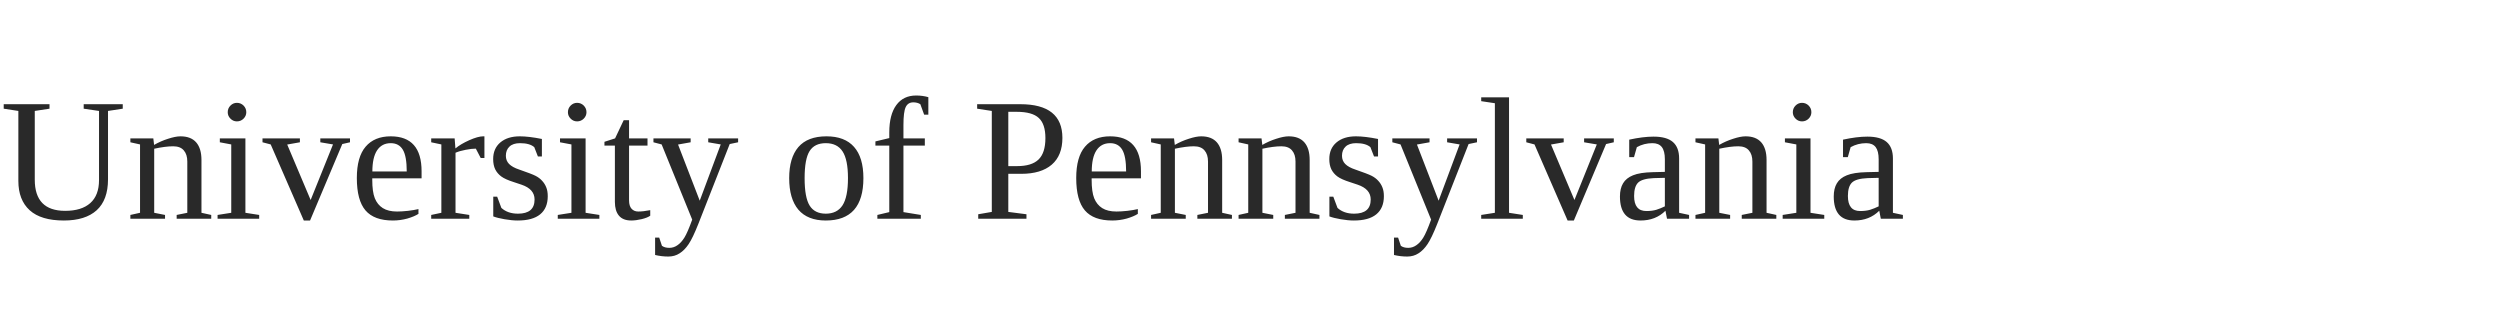
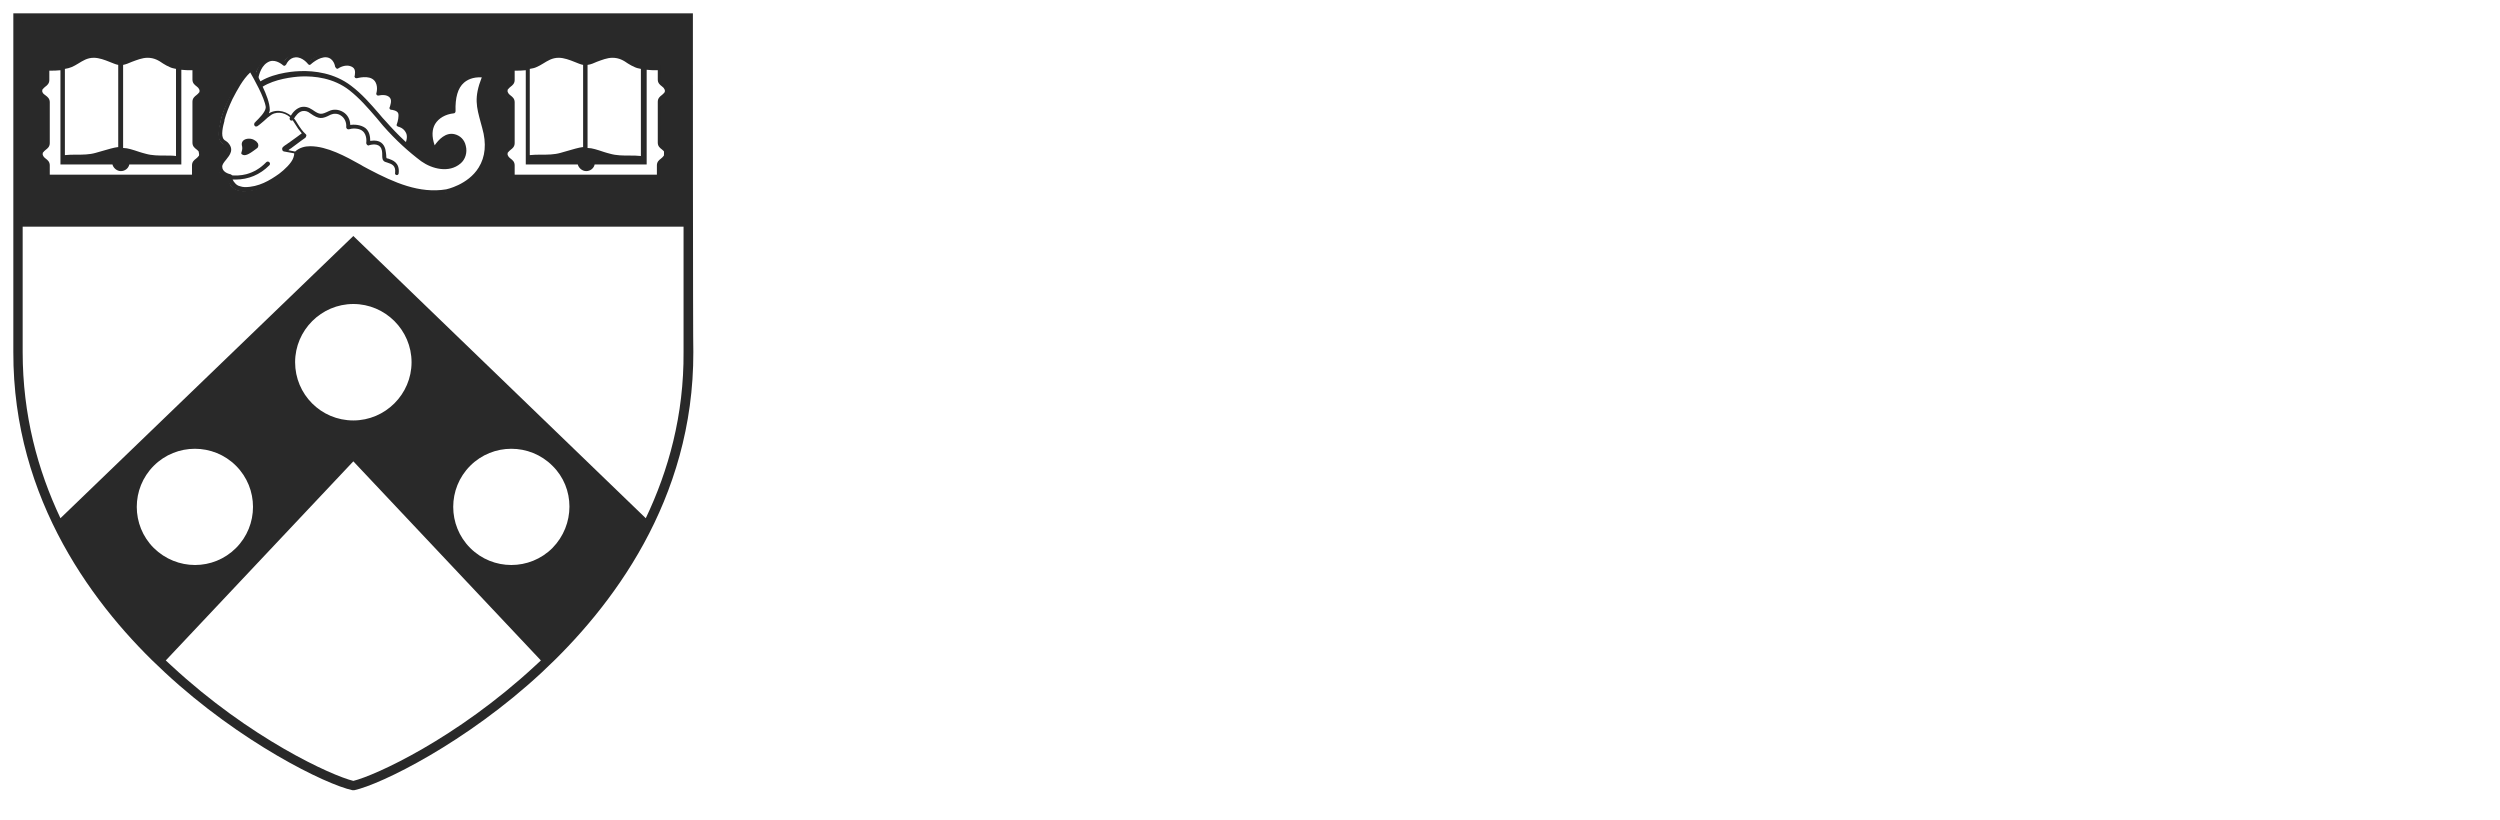
- <svg xmlns="http://www.w3.org/2000/svg" viewBox="0 0 400 50" width="400" height="50">
-   <text x="0" y="35" font-family="'Georgia', 'Times New Roman', serif" font-size="28" font-weight="400" fill="#292929">University of Pennsylvania</text>
+ <svg xmlns="http://www.w3.org/2000/svg" version="1.1" id="Layer_1" x="0px" y="0px" width="562.5px" height="184.4px" viewBox="0 0 562.5 184.4" style="enable-background:new 0 0 562.5 184.4;" xml:space="preserve">
+   <g>
+     <path style="fill:transparent;" d="M210.4,72.9c6.4,2.2,10,2.4,17.4,2.4c20.8,0,34-11.2,34-30.3c0-14.9-8.3-35-34-35h-17.4V72.9L210.4,72.9z    M210.4,118.4c0,17.4,4.2,22.3,15.9,22.3v4.2h-50.4v-4.2c9.8,0,15.9-3.2,15.9-21.8V31.1c0-17.1-4.2-22.3-15.9-22.3V4.7h51.1   c38.6,0,54.3,20.5,54.3,39.9c0,23.2-17.6,36.2-49.4,36.2c-6.1,0-11.2-0.2-21.5-1.5V118.4L210.4,118.4z" />
+     <path style="fill:transparent;" d="M331.7,87.8c0.7-19.1-12.2-26.9-23.2-26.9c-14.4,0-23,10.8-24,26.9H331.7L331.7,87.8z M284.5,92   c-0.5,38.9,22.7,48.7,34.5,48.7c12,0,18.1-4.2,30.6-18.1v6.4c-10.5,13.5-20.5,18.6-35.7,18.6c-27.1,0-46.7-18.8-46.7-45   c0-26.2,19.1-46.7,43.5-46.7c20.1,0,38.6,16.1,37.4,36.2H284.5L284.5,92z" />
+     <path style="fill:transparent;" d="M442,126c0,11.2,2.5,14.7,14.7,14.7v4.2h-46.2v-4.2c11.7,0,14.9-2.7,14.9-10.8V84.7   c0-13.9-10-19.8-19.3-19.8c-8.6,0-16.1,5.4-24.7,16.9V124c0,13.2,1.7,16.6,14.7,16.6v4.2h-45.7v-4.2c11.5,0,14.4-1,14.4-16.6V75.4   c0-10.5-2.7-12.7-14.4-12.7v-4.2l26.9-2.7h4.2v17.4c10.3-11.7,20.3-17.4,31.3-17.4c14.4,0,29.3,10.3,29.3,31.1V126L442,126z" />
+     <path style="fill:transparent;" d="M547.9,126c0,11.2,2.4,14.7,14.7,14.7v4.2h-46.2v-4.2c11.7,0,14.9-2.7,14.9-10.8V84.7   c0-13.9-10-19.8-19.3-19.8c-8.6,0-16.1,5.4-24.7,16.9V124c0,13.2,1.7,16.6,14.7,16.6v4.2h-45.7v-4.2c11.5,0,14.4-1,14.4-16.6V75.4   c0-10.5-2.7-12.7-14.4-12.7v-4.2l26.9-2.7h4.2v17.4c10.3-11.7,20.3-17.4,31.3-17.4c14.4,0,29.3,10.3,29.3,31.1V126L547.9,126z" />
+     <path style="fill:transparent;" d="M180.9,169.7c0,3.9,1.1,6.9,5.2,6.9c3.8,0,5.8-2.6,5.8-7v-7.7c0-0.6-0.1-1.1-0.2-1.5c-0.1-1-1.1-1.4-2.4-1.5   v-0.7h6.5v0.7c-1.3,0.1-2.2,0.5-2.4,1.5c-0.1,0.4-0.2,0.9-0.2,1.5v7.8c0,6-3.8,8.2-7.4,8.2c-5.9,0-7.7-3-7.7-8v-8.3   c0-2.6,0.1-2.4-2.4-2.7v-0.7h7.5v0.7c-2.5,0.3-2.4,0.2-2.4,2.7V169.7L180.9,169.7z" />
+     <path style="fill:transparent;" d="M211.6,177.5c-3.4-4-6.9-8.2-10.4-12.3v9.5c0,0.4,0.1,0.8,0.1,1.2c0.1,0.8,0.8,1.1,2.2,1.2v0.6h-5.2v-0.6   c1-0.1,1.7-0.4,1.8-1.2c0-0.3,0.1-0.7,0.1-1.2v-10.1c-0.6-0.8-1.3-1.5-2.5-1.5v-0.6h3.9c3.2,3.9,6.5,7.8,9.7,11.7h0v-8.8   c0-0.5-0.1-0.8-0.1-1.2c-0.1-0.8-0.8-1.1-2.2-1.2v-0.6h5.2v0.6c-1,0.1-1.7,0.4-1.8,1.2c0,0.3-0.1,0.7-0.1,1.2v12.1H211.6   L211.6,177.5z" />
+     <path style="fill:transparent;" d="M222.6,174.8c0,2-0.1,1.9,1.8,2.1v0.6h-5.8v-0.6c1.9-0.2,1.8-0.1,1.8-2.1v-9.6c0-2,0.1-1.9-1.8-2.1v-0.6h5.8   v0.6c-1.9,0.2-1.8,0.1-1.8,2.1V174.8L222.6,174.8z" />
+     <path style="fill:transparent;" d="M233.5,163.1c-1.2,0-2,0.3-1.3,2.4c0.8,2.5,2.1,6.2,3.2,9.5c1.4-3.3,2.7-6.6,4-9.8c0.5-1.3,0-2-1.5-2v-0.6   h4.6v0.6c-0.6,0-1.3,0.2-1.8,1.3c-1.8,4.4-3.6,8.8-5.4,13.1h-1.1c-1.3-3.7-2.8-7.8-4.1-11.5c-0.8-2.3-1.5-3-2.5-3v-0.6h5.8V163.1   L233.5,163.1z" />
+     <path style="fill:transparent;" d="M245.8,176.9c1.9-0.2,1.8-0.1,1.8-2.1v-9.6c0-2,0.1-1.9-1.8-2.1v-0.6h9.6v3.4h-0.6c-0.2-1.6-0.6-2.8-2.2-2.8   h-2.9v6.1h1.8c1.3,0,1.9-0.5,2-1.9h0.6v4.6h-0.6c0-1.3-0.5-2-2-2h-1.8v4.8c0,1.8,0.8,2,2.8,2c3.1,0,3-0.9,3.9-3.2h0.6l-0.6,3.9   h-10.5V176.9L245.8,176.9z" />
+     <path style="fill:transparent;" d="M264.2,170.2h1.8c1.9,0,2.7-1.4,2.7-3.8c0-2.3-1.3-3.1-2.8-3.1h-1.6V170.2L264.2,170.2z M260.3,162.5h6.2   c2.2,0,4.3,1.1,4.3,3.6c0,2.2-1.3,3.7-3,4.4l2.1,3.2c1.1,1.6,2.3,3.1,3,3.5v0.3h-2.2c-1.3,0-1.9-2.3-4.5-6.6h-2v4   c0,2-0.1,1.9,1.8,2.1v0.6h-5.8v-0.6c1.9-0.2,1.8-0.1,1.8-2.1v-9.6c0-2,0.1-1.9-1.8-2.1V162.5L260.3,162.5z" />
+     <path style="fill:transparent;" d="M283.6,165.7c-0.2-1.5-1-2.7-2.7-2.7c-1.2,0-2.4,0.6-2.4,2.2c0,1.5,1.5,2.4,3.6,4c2.3,1.7,3,2.8,3,4.6   c0,2.5-2.6,4-5.2,4c-1.4,0-2.5-0.3-3.7-0.7c-0.1,0-0.2-0.1-0.2-0.3v-3.1h0.6c0.2,2.4,1.8,3.3,3.4,3.3c1.5,0,2.8-1.2,2.8-2.7   c0-1.4-0.7-2.5-4-4.6c-1.2-0.8-2.6-1.6-2.6-3.9c0-1.9,2.1-3.4,4.6-3.4c0.9,0,2.1,0.1,3,0.4c0.1,0,0.1,0.1,0.1,0.2v2.8H283.6   L283.6,165.7z" />
+     <path style="fill:transparent;" d="M292.9,174.8c0,2-0.1,1.9,1.8,2.1v0.6H289v-0.6c1.9-0.2,1.8-0.1,1.8-2.1v-9.6c0-2,0.1-1.9-1.8-2.1v-0.6h5.8   v0.6c-1.9,0.2-1.8,0.1-1.8,2.1V174.8L292.9,174.8z" />
+     <path style="fill:transparent;" d="M305.3,174.8c0,2-0.1,1.9,1.8,2.1v0.6h-5.8v-0.6c1.9-0.2,1.8-0.1,1.8-2.1v-11.6h-1.9c-1.9,0-2.3,1.2-3,2.6   h-0.5l0.6-3.3h11.8l0.6,3.3h-0.5c-0.7-1.4-1.1-2.6-3-2.6h-1.9V174.8L305.3,174.8z" />
+     <path style="fill:transparent;" d="M317,176.9c1.9-0.2,1.8-0.1,1.8-2.1v-3.3l-3.3-6.5c-0.7-1.4-1.3-1.9-2.3-1.9v-0.6h5.5v0.6   c-1.6,0-1.5,0.8-0.9,1.9l2.6,5.4l3-5.4c0.7-1.3,0-1.9-1.2-1.9v-0.6h4.4v0.6c-0.6,0-1.2,0.3-1.8,1.3l-3.6,6.5   c-0.2,0.4-0.3,1-0.3,1.6v2.4c0,2-0.1,1.9,1.8,2.1v0.6H317V176.9L317,176.9z" />
+     <path style="fill:transparent;" d="M346,167c0-2.9-1.7-3-2.2-3c-3,0-5,5.4-5,9c0,1.4,0.3,4,2.3,4C344.3,177,346,171.8,346,167L346,167z    M336.3,172.4c0-3.6,3.1-9.1,7.8-9.1c3.7,0,4.5,2.5,4.5,5c0,3.1-2.4,9.5-7.7,9.5C337.2,177.8,336.3,175,336.3,172.4L336.3,172.4z" />
+     <path style="fill:transparent;" d="M362.5,164.2l-0.7,0.6h-3.6c-1.4,6.6-3.6,15.4-5.2,19.6h-1.3l4-19.6h-2.6l0.2-1.2h2.6   c1.5-5.9,6.4-6.5,7.5-6.5c0.6,0,2,0.1,2.4,0.5l-0.3,1.8l-0.7,0.3c-0.4-0.7-1.3-1.6-2.4-1.6c-1.7,0-2.9,1.1-3.6,4.1l-0.3,1.3h4.1   L362.5,164.2L362.5,164.2z" />
+     <path style="fill:transparent;" d="M379.4,174c0,2.6-0.1,2.4,2.4,2.7v0.7h-7.5v-0.7c2.5-0.3,2.4-0.2,2.4-2.7v-12.5c0-2.6,0.1-2.4-2.4-2.7v-0.7   h7.3c4.6,0,6.9,1.8,6.9,5.2c0,4-3.6,6.2-7.9,5.9v-0.6c3.5,0.1,5.1-2,5.1-5.1c0-3.1-1.5-4.6-4.6-4.6h-1.7V174L379.4,174z" />
+     <path style="fill:transparent;" d="M392.3,176.9c1.9-0.2,1.8-0.1,1.8-2.1v-9.6c0-2,0.1-1.9-1.8-2.1v-0.6h9.6v3.4h-0.6c-0.2-1.6-0.6-2.8-2.2-2.8   h-2.9v6.1h1.8c1.3,0,1.9-0.5,2-1.9h0.6v4.6H400c0-1.3-0.5-2-2-2h-1.8v4.8c0,1.8,0.8,2,2.8,2c3.1,0,3-0.9,3.9-3.2h0.6l-0.6,3.9   h-10.5V176.9L392.3,176.9z" />
+     <path style="fill:transparent;" d="M420.5,177.5c-3.4-4-6.9-8.2-10.4-12.3v9.5c0,0.4,0.1,0.8,0.1,1.2c0.1,0.8,0.8,1.1,2.2,1.2v0.6h-5.2v-0.6   c1-0.1,1.7-0.4,1.8-1.2c0-0.3,0.1-0.7,0.1-1.2v-10.1c-0.6-0.8-1.3-1.5-2.5-1.5v-0.6h3.9c3.2,3.9,6.5,7.8,9.7,11.7h0v-8.8   c0-0.5-0.1-0.8-0.1-1.2c-0.1-0.8-0.8-1.1-2.2-1.2v-0.6h5.2v0.6c-1,0.1-1.7,0.4-1.8,1.2c0,0.3-0.1,0.7-0.1,1.2v12.1H420.5   L420.5,177.5z" />
+     <path style="fill:transparent;" d="M439.6,177.5c-3.4-4-6.9-8.2-10.4-12.3v9.5c0,0.4,0.1,0.8,0.1,1.2c0.1,0.8,0.8,1.1,2.2,1.2v0.6h-5.2v-0.6   c1-0.1,1.7-0.4,1.8-1.2c0-0.3,0.1-0.7,0.1-1.2v-10.1c-0.6-0.8-1.3-1.5-2.5-1.5v-0.6h3.9c3.2,3.9,6.5,7.8,9.7,11.7h0v-8.8   c0-0.5-0.1-0.8-0.1-1.2c-0.1-0.8-0.8-1.1-2.2-1.2v-0.6h5.2v0.6c-1,0.1-1.7,0.4-1.8,1.2c0,0.3-0.1,0.7-0.1,1.2v12.1H439.6   L439.6,177.5z" />
+     <path style="fill:transparent;" d="M453.6,165.7c-0.2-1.5-1-2.7-2.7-2.7c-1.2,0-2.4,0.6-2.4,2.2c0,1.5,1.5,2.4,3.6,4c2.3,1.7,3,2.8,3,4.6   c0,2.5-2.6,4-5.2,4c-1.4,0-2.5-0.3-3.7-0.7c-0.1,0-0.1-0.1-0.1-0.3v-3.1h0.6c0.2,2.4,1.8,3.3,3.4,3.3c1.5,0,2.8-1.2,2.8-2.7   c0-1.4-0.7-2.5-4-4.6c-1.2-0.8-2.6-1.6-2.6-3.9c0-1.9,2.1-3.4,4.6-3.4c0.9,0,2.1,0.1,3,0.4c0.1,0,0.2,0.1,0.2,0.2v2.8H453.6   L453.6,165.7z" />
+     <path style="fill:transparent;" d="M462.2,176.9c1.9-0.2,1.8-0.1,1.8-2.1v-3.3l-3.3-6.5c-0.7-1.4-1.3-1.9-2.3-1.9v-0.6h5.5v0.6   c-1.6,0-1.5,0.8-0.9,1.9l2.6,5.4l3-5.4c0.7-1.3,0-1.9-1.2-1.9v-0.6h4.4v0.6c-0.6,0-1.2,0.3-1.8,1.3l-3.6,6.5   c-0.2,0.4-0.3,1-0.3,1.6v2.4c0,2-0.1,1.9,1.8,2.1v0.6h-5.8V176.9L462.2,176.9z" />
+     <path style="fill:transparent;" d="M475.2,176.9c1.9-0.2,1.8-0.1,1.8-2.1v-9.6c0-2,0.1-1.9-1.8-2.1v-0.6h5.8v0.6c-1.9,0.2-1.8,0.1-1.8,2.1v10   c0,1.5,0.8,1.6,2.7,1.6c3.1,0,3-0.9,4-3.2h0.5l-0.6,3.9h-10.5V176.9L475.2,176.9z" />
+     <path style="fill:transparent;" d="M493.8,163.1c-1.2,0-2,0.3-1.3,2.4c0.8,2.5,2.1,6.2,3.2,9.5c1.4-3.3,2.7-6.6,4-9.8c0.5-1.3,0-2-1.5-2v-0.6   h4.6v0.6c-0.6,0-1.3,0.2-1.8,1.3c-1.8,4.4-3.6,8.8-5.4,13.1h-1.1c-1.3-3.7-2.8-7.8-4.1-11.5c-0.8-2.3-1.5-3-2.5-3v-0.6h5.8V163.1   L493.8,163.1z" />
+     <path style="fill:transparent;" d="M511.6,171.7l-2.3-7h0l-2.5,7H511.6L511.6,171.7z M506.4,172.5l-1,2.9c-0.3,0.8,0.1,1.5,1.1,1.5v0.6h-3.9   v-0.6c0.6,0,1.2-0.4,1.5-1.1c0.9-1.9,3.4-8.9,5.2-13.6h1.2c1.5,4.3,3.6,10.9,4.4,12.8c0.5,1.2,0.8,1.9,1.7,1.9v0.6h-5v-0.6   c1.3,0,1.5-0.7,1.1-1.6l-0.9-2.8H506.4L506.4,172.5z" />
+     <path style="fill:transparent;" d="M533.1,177.5c-3.4-4-6.9-8.2-10.4-12.3v9.5c0,0.4,0.1,0.8,0.1,1.2c0.1,0.8,0.8,1.1,2.2,1.2v0.6h-5.2v-0.6   c1-0.1,1.7-0.4,1.8-1.2c0-0.3,0.1-0.7,0.1-1.2v-10.1c-0.6-0.8-1.3-1.5-2.5-1.5v-0.6h3.9c3.2,3.9,6.5,7.8,9.7,11.7h0v-8.8   c0-0.5-0.1-0.8-0.1-1.2c-0.1-0.8-0.8-1.1-2.2-1.2v-0.6h5.2v0.6c-1,0.1-1.7,0.4-1.8,1.2c0,0.3-0.1,0.7-0.1,1.2v12.1H533.1   L533.1,177.5z" />
+     <path style="fill:transparent;" d="M543.2,174.8c0,2-0.1,1.9,1.8,2.1v0.6h-5.8v-0.6c1.9-0.2,1.8-0.1,1.8-2.1v-9.6c0-2,0.1-1.9-1.8-2.1v-0.6h5.8   v0.6c-1.9,0.2-1.8,0.1-1.8,2.1V174.8L543.2,174.8z" />
+     <path style="fill:transparent;" d="M557.4,171.7l-2.3-7h0l-2.5,7H557.4L557.4,171.7z M552.2,172.5l-1,2.9c-0.3,0.8,0.1,1.5,1.1,1.5v0.6h-3.9   v-0.6c0.6,0,1.2-0.4,1.5-1.1c0.9-1.9,3.4-8.9,5.2-13.6h1.2c1.5,4.3,3.6,10.9,4.4,12.8c0.5,1.2,0.8,1.9,1.7,1.9v0.6h-5v-0.6   c1.3,0,1.5-0.7,1.1-1.6l-0.9-2.8H552.2L552.2,172.5z" />
+     <g>
+       <path style="fill:transparent;" d="M158.9,0H0c0,0,0,78.8,0,79.2c-0.1,34.5,19,59.5,35.1,74.4c17.7,16.4,37.1,25.8,43.6,27.2l0.8,0.2l0.8-0.2    c6.5-1.4,26-10.9,43.6-27.2c16.1-14.9,35.2-39.9,35.1-74.4C158.9,78.2,158.9,0,158.9,0L158.9,0z" />
+       <path style="fill:#292929;" d="M149.2,33.2L149.2,33.2c0.2,0.2,0.5,0.4,0.6,0.6c0.2,0.3,0.3,0.6,0.3,0.9c0,0.3-0.1,0.6-0.3,0.9    c-0.2,0.3-0.4,0.4-0.6,0.6c-0.4,0.3-0.7,0.5-0.7,1v2.8l-16.7,0l-16.7,0v-2.8c0-0.5-0.3-0.7-0.7-1c-0.2-0.2-0.5-0.4-0.6-0.6    c-0.2-0.3-0.3-0.6-0.3-0.9c0-0.3,0.1-0.6,0.3-0.9c0.2-0.3,0.4-0.4,0.6-0.6c0.4-0.3,0.7-0.5,0.7-1v-9.2c0-0.5-0.3-0.7-0.7-1    c-0.2-0.2-0.5-0.4-0.6-0.6c-0.2-0.3-0.3-0.6-0.3-0.9c0-0.3,0.1-0.6,0.3-0.9c0.2-0.3,0.4-0.4,0.6-0.6c0.4-0.3,0.7-0.5,0.7-1V15h0.4    c1.9,0,3.7,0,4.8-0.6c0.5-0.2,0.9-0.5,1.4-0.8c1-0.6,2.2-1.4,3.9-1.4c1.4,0,2.7,0.5,3.8,1c0.8,0.3,1.6,0.6,2.1,0.6h0.2    c0.6,0,1.3-0.3,2.1-0.6c1.1-0.5,2.4-1,3.8-1c1.7,0,2.9,0.7,3.9,1.4c0.5,0.3,0.9,0.6,1.4,0.8c1.2,0.5,2.9,0.6,4.8,0.6h0.4v2.9    c0,0.5,0.3,0.7,0.7,1c0.2,0.2,0.5,0.4,0.6,0.6c0.2,0.3,0.3,0.6,0.3,0.9c0,0.3-0.1,0.6-0.3,0.9c-0.2,0.3-0.4,0.4-0.6,0.6    c-0.4,0.3-0.7,0.5-0.7,1v9.2C148.5,32.6,148.8,32.9,149.2,33.2L149.2,33.2z M108.3,38c-2.6,4.1-7.6,5.1-7.8,5.2    c-1,0.2-2,0.3-3,0.3h0c-5.2,0-10-2.3-14.9-4.8c-0.5-0.3-1.2-0.6-1.8-1c-3.1-1.7-7.4-4.1-11.1-4.1c-1.1,0-2.1,0.2-3,0.7l-0.2,0.1    l0,0.2c0,0.5-0.1,0.9-0.3,1.4c-0.6,1.6-2.5,3.2-3.4,3.9c-2.1,1.5-4.8,3.1-8,3.1c-0.5,0-0.9-0.1-1.3-0.2c-0.6-0.2-1.1-0.6-1.5-1    c-0.2-0.2-0.3-0.5-0.4-0.8c-0.1-0.2-0.2-0.5-0.2-0.7l0-0.2l-0.2-0.1c-1.3-0.4-2-1.2-2-2.2c0-0.8,0.6-1.4,1.1-2.1    c0.8-1,1.6-1.9,0.4-3c-0.1-0.1-0.2-0.2-0.4-0.3c-0.2-0.1-0.3-0.2-0.5-0.4c-1-1.1-0.4-3.5-0.1-4.8l0-0.2c0.4-1.5,1-3.1,1.9-4.8    c1.2-2.3,2.6-5,4.6-6.6c0,0,0.1,0,0.1,0c0.1,0,0.1,0,0.1,0.1c0,0.1,0.3,0.4,0.6,0.9l0.3,0.6l0.2-0.6c0.6-1.6,1.5-2.7,2.7-3.2    c1.3-0.5,2.6,0.2,3.2,0.6l0.3,0.2l0.2-0.3c0.4-0.6,1.1-1.4,2.4-1.5c1.3-0.1,2.4,0.9,3,1.4l0.2,0.2l0.2-0.2    c0.6-0.5,2.2-1.7,3.8-1.4c1.5,0.2,2.1,1.5,2.2,2.1l0.1,0.3l0.3-0.2c0.7-0.3,2.1-0.8,3.4,0c0.8,0.5,0.9,1.4,0.9,2.1l0,0.4l0.4-0.1    c1-0.2,2.8-0.3,3.8,0.8c0.8,0.9,0.9,2,0.8,2.7l0,0.4l0.4,0c0.8-0.1,2,0,2.6,0.9c0.4,0.6,0.3,1.6,0.1,2L88.3,24l0.3,0.1    c0.5,0.1,1.4,0.4,1.6,1.1c0.2,0.5,0.1,1.4-0.2,2.4l-0.1,0.3l0.3,0.1c0.4,0.2,1.2,0.6,1.6,1.4c0.4,0.8,0.4,1.8-0.1,3l-0.1,0.2    l0.2,0.1c1.1,1,2.2,1.9,3.3,2.7c2.2,1.6,5.7,2.5,8,0.5c0.9-0.7,1.3-2.1,1-3.3c-0.3-1.1-1-1.9-2-2.1c-1.8-0.4-3.2,1.3-4.3,3    c0,0.1-0.1,0.1-0.2,0.1c-0.1,0-0.1,0-0.1-0.1c-1.1-2.5-1.1-4.6-0.2-6.2c0.8-1.4,2.4-2.3,4.3-2.6l0.3,0l0-0.3c0-3,0.7-5.2,2.1-6.5    c0.9-0.8,2.5-1.7,5.2-1.3c0.1,0,0.1,0,0.1,0.1c0,0,0,0.1,0,0.2c-2,4.8-1.5,6.6-0.4,10.5c0.1,0.3,0.2,0.7,0.3,1.1v0    C110.2,32.3,109.9,35.4,108.3,38L108.3,38z M44.5,33.2L44.5,33.2c0.2,0.2,0.5,0.4,0.6,0.6c0.2,0.3,0.3,0.6,0.3,0.9    c0,0.3-0.1,0.6-0.3,0.9c-0.2,0.3-0.4,0.4-0.6,0.6c-0.4,0.3-0.7,0.5-0.7,1v2.8l-16.7,0l-16.7,0v-2.8c0-0.5-0.3-0.7-0.7-1    c-0.2-0.2-0.5-0.4-0.6-0.6C9,35.4,8.9,35,8.9,34.7c0-0.3,0.1-0.6,0.3-0.9c0.2-0.3,0.4-0.4,0.6-0.6c0.4-0.3,0.7-0.5,0.7-1v-9.2    c0-0.5-0.3-0.7-0.7-1c-0.2-0.2-0.5-0.4-0.6-0.6c-0.2-0.3-0.3-0.6-0.3-0.9c0-0.3,0.1-0.6,0.3-0.9c0.2-0.3,0.4-0.4,0.6-0.6    c0.4-0.3,0.7-0.5,0.7-1V15h0.4c1.9,0,3.7,0,4.8-0.6c0.5-0.2,0.9-0.5,1.4-0.8c1-0.6,2.2-1.4,3.9-1.4c1.4,0,2.7,0.5,3.8,1    c0.8,0.3,1.6,0.6,2.1,0.6h0.2c0.6,0,1.3-0.3,2.1-0.6c1.1-0.5,2.4-1,3.8-1c1.7,0,2.9,0.7,3.9,1.4c0.5,0.3,0.9,0.6,1.4,0.8    c1.2,0.5,2.9,0.6,4.8,0.6h0.4v2.9c0,0.5,0.3,0.7,0.7,1c0.2,0.2,0.5,0.4,0.6,0.6c0.2,0.3,0.3,0.6,0.3,0.9c0,0.3-0.1,0.6-0.3,0.9    c-0.2,0.3-0.4,0.4-0.6,0.6c-0.4,0.3-0.7,0.5-0.7,1v9.2C43.8,32.6,44.2,32.9,44.5,33.2L44.5,33.2z M4,4.2c0,0,0.2,46,0,45.8    l150.9,0c0-21.6,0-45.8,0-45.8H4L4,4.2z" />
+       <path style="fill:#292929;" d="M56,31.2c0.5,0,1,0.1,1.5,0.5c0.2,0.1,0.3,0.3,0.4,0.4c0.3,0.3,0.3,0.9,0,1.2c-0.4,0.3-0.8,0.6-1.1,0.8    c-0.6,0.4-1.7,1.2-2.4,0.6c-0.4-0.3,0.4-0.8,0-2.1C54.3,31.6,55.2,31.2,56,31.2L56,31.2z" />
+       <path style="fill:#292929;" d="M56.3,16.3c-1.7,1.6-2.9,3.9-4,6c-0.8,1.7-1.4,3.2-1.8,4.7l0,0.2c-0.3,1.1-0.9,3.4-0.1,4.2    c0.1,0.1,0.2,0.2,0.4,0.3c0.1,0.1,0.3,0.2,0.4,0.3c1.6,1.6,0.5,2.9-0.3,3.9c-0.5,0.6-0.9,1.1-0.9,1.6c0,1.2,1.4,1.6,1.8,1.7    c0.2,0,0.4,0.2,0.4,0.4c0,0.3,0.1,0.6,0.2,0.9c0.1,0.2,0.2,0.4,0.4,0.6c0.3,0.4,0.7,0.7,1.2,0.8c0.3,0.1,0.7,0.2,1.1,0.2    c3.1,0,5.6-1.5,7.7-3c1.2-0.9,2.8-2.4,3.2-3.6c0.1-0.3,0.2-0.6,0.2-1l-2.2-0.4c0,0,0,0-0.1,0c-0.2-0.1-0.4-0.2-0.4-0.5    c-0.1-0.4,0.3-0.7,1.1-1.2c0.2-0.2,0.5-0.3,0.7-0.5c1.1-0.8,2.1-1.5,2.6-1.9c-0.6-0.7-1.1-1.4-1.5-2.1c-0.3-0.5-0.6-0.9-0.8-1.2    c-1.1-1.2-3-1.8-4.5-0.9c-0.6,0.4-1.2,0.9-1.7,1.4c-0.5,0.4-0.9,0.8-1.5,1.2c-0.2,0.1-0.5,0.1-0.6-0.1c-0.2-0.2-0.1-0.5,0-0.7    c0.1-0.1,0.2-0.1,0.2-0.2c0.7-0.7,2.3-2.2,2.3-3.3C59.5,21.9,57.1,17.7,56.3,16.3L56.3,16.3z M69.8,32.9c3.8,0,8,2.3,11.4,4.2    c0.6,0.4,1.3,0.7,1.8,1c5.7,3,11.4,5.5,17.4,4.5c0,0,4.9-1,7.3-4.9c1.5-2.4,1.8-5.4,0.8-8.9c-0.1-0.4-0.2-0.7-0.3-1.1    c-1-3.7-1.6-5.7,0.2-10.3c-2.1-0.1-3.3,0.6-4,1.2c-1.4,1.2-2,3.4-1.9,6.4c0,0.3-0.2,0.5-0.4,0.5c-1.9,0.2-3.4,1.1-4.2,2.4    c-0.7,1.2-0.8,2.8-0.1,4.8c0.9-1.3,2.5-3,4.5-2.5c1.2,0.3,2.2,1.2,2.5,2.6c0.4,1.5-0.1,3.1-1.2,4c-2.6,2.2-6.4,1.2-8.8-0.5    c-2.8-2.1-5.7-4.7-8.6-8c-0.5-0.6-1-1.2-1.5-1.8c-1.9-2.2-3.8-4.4-6.1-6.2c-3.6-2.8-7.9-3.2-10.8-3.1c-2,0.1-6,0.6-8.7,2.3    c0.8,1.7,1.6,3.7,1.6,5.2c0,0.3-0.1,0.5-0.2,0.8c2-1.2,4.3-0.3,5.6,1.1c0.3,0.3,0.6,0.8,0.9,1.3c0.5,0.8,1.1,1.7,1.8,2.3    c0.1,0.1,0.2,0.2,0.1,0.4c0,0.1-0.1,0.3-0.2,0.4c0,0-1.3,0.9-3,2.2c-0.2,0.2-0.5,0.3-0.7,0.5c0,0-0.1,0.1-0.1,0.1l1.5,0.3    C67.4,33.2,68.6,32.9,69.8,32.9L69.8,32.9z M97.5,43.7c-5.2,0-10.1-2.3-15-4.8c-0.6-0.3-1.2-0.6-1.8-1c-4-2.2-9.9-5.4-13.8-3.4    c0,0.5-0.1,1-0.3,1.4c-0.6,1.6-2.6,3.4-3.5,4c-2.2,1.6-4.9,3.2-8.2,3.2c-0.5,0-1-0.1-1.4-0.2c-0.6-0.2-1.2-0.6-1.6-1.1    c-0.2-0.3-0.4-0.5-0.5-0.8c-0.1-0.3-0.2-0.5-0.2-0.8c-1.4-0.4-2.2-1.4-2.2-2.5c0-0.9,0.6-1.6,1.2-2.3c0.9-1.1,1.4-1.7,0.4-2.6    c-0.1-0.1-0.2-0.2-0.3-0.3c-0.2-0.1-0.4-0.3-0.5-0.4c-1.2-1.2-0.5-3.7-0.1-5.1l0-0.2c0.4-1.5,1-3.1,1.9-4.9c1.2-2.4,2.6-5,4.6-6.7    c0.1-0.1,0.2-0.1,0.4-0.1c0.1,0,0.3,0.1,0.3,0.2c0.1,0.1,0.9,1.4,1.7,3C62,16.2,67,16,67.6,16c3.1-0.1,7.6,0.4,11.4,3.3    c2.4,1.8,4.4,4.1,6.3,6.3c0.5,0.6,1,1.2,1.5,1.7c2.9,3.3,5.7,5.9,8.5,7.9c2.1,1.5,5.4,2.4,7.7,0.5c0.8-0.7,1.2-1.9,0.9-3    c-0.2-1-0.9-1.7-1.8-1.9c-1.6-0.4-2.9,1.3-4,2.9C98,33.9,97.8,34,97.6,34c-0.2,0-0.3-0.1-0.4-0.3c-1.1-2.6-1.1-4.8-0.1-6.5    c0.8-1.4,2.5-2.4,4.5-2.8c0-3.1,0.7-5.3,2.2-6.7c0.9-0.8,2.6-1.8,5.4-1.4c0.1,0,0.3,0.1,0.4,0.2c0.1,0.1,0.1,0.3,0,0.4    c-1.9,4.7-1.5,6.4-0.4,10.3c0.1,0.3,0.2,0.7,0.3,1.1c1,3.8,0.7,7.1-0.9,9.7c-2.6,4.2-7.7,5.3-8,5.3C99.6,43.6,98.5,43.7,97.5,43.7    L97.5,43.7z" />
+       <path style="fill:#292929;" d="M53,40.4c-0.5,0-0.9,0-1.4-0.1c-0.3,0-0.5-0.3-0.4-0.5c0-0.3,0.3-0.5,0.5-0.4c2.2,0.3,5.4,0,8.2-2.9    c0.2-0.2,0.5-0.2,0.7,0c0.2,0.2,0.2,0.5,0,0.7C58.5,39.3,55.9,40.4,53,40.4L53,40.4z" />
+       <path style="fill:#292929;" d="M91.5,33.2c-0.1,0-0.1,0-0.2,0c-0.2-0.1-0.3-0.4-0.2-0.6c0.5-1.2,0.6-2.1,0.2-2.8c-0.5-1-1.6-1.3-1.7-1.3    c-0.1,0-0.2-0.1-0.3-0.2c-0.1-0.1-0.1-0.2,0-0.4c0.2-0.5,0.5-1.8,0.3-2.4c-0.2-0.6-1.3-0.8-1.6-0.8c-0.1,0-0.3-0.1-0.3-0.2    c-0.1-0.1-0.1-0.3,0-0.4c0.1-0.4,0.5-1.4,0.1-2c-0.7-1.1-2.6-0.6-2.6-0.6c-0.2,0-0.3,0-0.4-0.1c-0.1-0.1-0.2-0.3-0.1-0.5    c0,0,0.5-1.7-0.5-2.8c-1.2-1.3-3.8-0.5-3.9-0.5c-0.2,0-0.3,0-0.4-0.1c-0.1-0.1-0.2-0.3-0.1-0.4c0-0.1,0.4-1.5-0.5-2    c-1.5-0.9-3.2,0.3-3.2,0.3c-0.1,0.1-0.3,0.1-0.4,0c-0.1-0.1-0.2-0.2-0.3-0.4c0-0.1-0.3-1.9-1.9-2.1c-1.7-0.2-3.6,1.6-3.6,1.6    c-0.1,0.1-0.2,0.1-0.3,0.1c-0.1,0-0.2-0.1-0.3-0.2c0,0-1.2-1.6-2.8-1.5c-1.5,0.1-2.1,1.6-2.1,1.6c-0.1,0.1-0.2,0.2-0.3,0.3    c-0.1,0-0.3,0-0.4-0.1c0,0-1.5-1.4-3-0.9c-1.9,0.7-2.4,3-2.6,3.8l0,0c-0.1,0.2-0.3,0.4-0.5,0.3c-0.2-0.1-0.4-0.3-0.3-0.5l0,0    c0.2-0.9,0.8-3.6,3.2-4.4c1.5-0.5,2.8,0.2,3.5,0.7c0.4-0.6,1.2-1.6,2.6-1.6c1.5-0.1,2.7,0.9,3.2,1.5c0.7-0.6,2.3-1.7,4-1.5    c1.5,0.2,2.2,1.3,2.5,2.3c0.8-0.4,2.3-0.9,3.7,0c1,0.6,1.1,1.7,1,2.4c1-0.2,2.9-0.3,4.1,0.9c0.9,1,1,2.2,0.9,3    c0.8-0.1,2.2-0.1,2.9,1.1c0.5,0.7,0.3,1.7,0.2,2.3c0.6,0.1,1.5,0.5,1.8,1.3c0.3,0.8,0,2-0.2,2.6c0.5,0.2,1.3,0.7,1.8,1.6    c0.5,1,0.4,2.2-0.2,3.6C91.8,33.1,91.7,33.2,91.5,33.2L91.5,33.2z" />
+       <path style="fill:#292929;" d="M89.3,39.4C89.2,39.4,89.2,39.4,89.3,39.4c-0.3,0-0.5-0.3-0.4-0.5c0.2-1.7-0.8-2-1.7-2.3    c-0.2-0.1-0.4-0.1-0.6-0.2C86,36.1,86,35.5,86,34.9c0-0.6,0-1.4-0.5-1.9c-0.8-0.9-2.5-0.3-2.5-0.3c-0.1,0.1-0.3,0-0.4-0.1    c-0.1-0.1-0.2-0.3-0.2-0.4c0,0,0.3-1.8-0.8-2.7c-0.9-0.8-2.6-0.6-3.1-0.4c-0.1,0-0.3,0-0.4-0.1c-0.1-0.1-0.2-0.2-0.2-0.4    c0.1-1.1-0.4-2.1-1.2-2.6c-0.7-0.5-1.6-0.5-2.3-0.2c-1.9,1-2.6,1.1-4.6-0.3C69.2,25,68.6,24.9,68,25c-0.8,0.2-1.4,0.9-2,1.9    c-0.1,0.2-0.4,0.3-0.6,0.2c-0.2-0.1-0.3-0.4-0.2-0.6c0.6-1.3,1.5-2.1,2.5-2.4c0.9-0.2,1.7,0,2.6,0.6c1.7,1.2,2,1.1,3.7,0.3    c1-0.5,2.2-0.4,3.2,0.2c1,0.6,1.6,1.7,1.6,2.9c0.8-0.1,2.3-0.1,3.4,0.7c1,0.8,1.1,2.1,1.1,2.9c0.8-0.1,2-0.2,2.8,0.7    c0.7,0.8,0.7,1.8,0.8,2.5c0,0.2,0,0.6,0.1,0.7c0.1,0,0.2,0.1,0.4,0.1c0.8,0.3,2.6,0.8,2.3,3.3C89.7,39.2,89.5,39.4,89.3,39.4    L89.3,39.4z" />
+       <path style="fill:#292929;" d="M44.8,34.7c0,0.2,0,0.4-0.2,0.5c-0.1,0.2-0.3,0.3-0.5,0.5c-0.4,0.3-0.9,0.7-0.9,1.5v2.1h-16h0h-16v-2.1    c0-0.8-0.5-1.2-0.9-1.5c-0.2-0.2-0.4-0.3-0.5-0.5c-0.1-0.2-0.2-0.3-0.2-0.5v0v0c0-0.2,0-0.4,0.2-0.5c0.1-0.2,0.3-0.3,0.5-0.5    c0.4-0.3,0.9-0.7,0.9-1.5v-9.2c0-0.8-0.5-1.2-0.9-1.5C10,21.3,9.8,21.1,9.7,21c-0.1-0.2-0.2-0.3-0.2-0.5v0v0c0-0.2,0-0.4,0.2-0.5    c0.1-0.2,0.3-0.3,0.5-0.5c0.4-0.3,0.9-0.7,0.9-1.5v-2.1c0,0,0,0,0.1,0c0.8,0,1.6,0,2.4-0.1v21.2h11.7c0.2,0.8,1,1.5,1.9,1.5    c0.9,0,1.7-0.6,1.9-1.5h11.7l0,0V15.7c0.8,0.1,1.6,0.1,2.4,0.1c0,0,0,0,0.1,0v2.1c0,0.8,0.5,1.2,0.9,1.5c0.2,0.2,0.4,0.3,0.5,0.5    c0.1,0.2,0.2,0.3,0.2,0.5l0,0l0,0c0,0.2,0,0.4-0.2,0.5c-0.1,0.2-0.3,0.3-0.5,0.5c-0.4,0.3-0.9,0.7-0.9,1.5v9.2    c0,0.8,0.5,1.2,0.9,1.5c0.2,0.2,0.4,0.3,0.5,0.5C44.7,34.3,44.8,34.5,44.8,34.7L44.8,34.7L44.8,34.7L44.8,34.7z M16.1,15.1    c0.5-0.2,1-0.5,1.5-0.8c1-0.6,2-1.3,3.5-1.3c1.2,0,2.5,0.5,3.5,0.9c0.8,0.3,1.4,0.6,2,0.7v18.5c0,0-0.1,0-0.1,0    c-0.9,0.1-2.2,0.5-3.6,0.9c-0.5,0.1-0.9,0.3-1.4,0.4c-1.4,0.4-2.9,0.4-4.3,0.4c-0.9,0-1.8,0-2.6,0.1V15.5    C15.2,15.4,15.6,15.3,16.1,15.1L16.1,15.1z M29.7,13.9c1.1-0.4,2.3-0.9,3.5-0.9c1.5,0,2.5,0.6,3.5,1.3c0.5,0.3,1,0.6,1.5,0.8    c0.4,0.2,0.9,0.3,1.4,0.4v19.6C38.9,35,38,35,37.1,35c-1.4,0-2.9,0-4.3-0.4c-0.5-0.1-1-0.3-1.4-0.4c-1.5-0.5-2.7-0.9-3.6-0.9    c0,0,0,0-0.1,0V14.6C28.3,14.5,29,14.2,29.7,13.9L29.7,13.9z M44.7,32.9c-0.4-0.3-0.6-0.5-0.6-0.8v-9.2c0-0.3,0.2-0.5,0.6-0.8    c0.2-0.2,0.5-0.4,0.7-0.7c0.2-0.3,0.3-0.7,0.3-1.1c0-0.4-0.1-0.8-0.3-1.1c-0.2-0.3-0.5-0.5-0.7-0.7c-0.4-0.3-0.6-0.5-0.6-0.8v-3.2    h-0.7l0,0c-1.7,0-3.5,0-4.7-0.5c-0.5-0.2-0.9-0.5-1.4-0.8c-1.1-0.7-2.3-1.4-4.1-1.4c-1.4,0-2.8,0.5-3.9,1c-0.8,0.3-1.5,0.6-2,0.6    h-0.1l0,0h0l0,0H27c-0.5,0-1.2-0.3-2-0.6c-1.2-0.5-2.5-1-3.9-1c-1.8,0-3,0.8-4.1,1.4c-0.5,0.3-0.9,0.6-1.4,0.8    c-1.2,0.5-3,0.5-4.7,0.5l0,0h-0.7v3.2c0,0.3-0.2,0.5-0.6,0.8c-0.2,0.2-0.5,0.4-0.7,0.7c-0.2,0.3-0.3,0.7-0.3,1.1    c0,0.4,0.1,0.8,0.3,1.1c0.2,0.3,0.5,0.5,0.7,0.7c0.4,0.3,0.6,0.5,0.6,0.8v9.2c0,0.3-0.2,0.5-0.6,0.8c-0.2,0.2-0.5,0.4-0.7,0.7    c-0.2,0.3-0.3,0.7-0.3,1.1c0,0.4,0.1,0.8,0.3,1.1c0.2,0.3,0.5,0.5,0.7,0.7c0.4,0.3,0.6,0.5,0.6,0.8v3.1l0,0h0v0l17,0l17,0v0h0l0,0    v-3.1c0-0.3,0.2-0.5,0.6-0.8c0.2-0.2,0.5-0.4,0.7-0.7c0.2-0.3,0.3-0.7,0.3-1.1c0-0.4-0.1-0.8-0.3-1.1    C45.2,33.3,44.9,33.1,44.7,32.9L44.7,32.9z" />
+       <path style="fill:#292929;" d="M149.4,34.7c0,0.2,0,0.4-0.2,0.5c-0.1,0.2-0.3,0.3-0.5,0.5c-0.4,0.3-0.9,0.7-0.9,1.5v2.1h-16h0h-16v-2.1    c0-0.8-0.5-1.2-0.9-1.5c-0.2-0.2-0.4-0.3-0.5-0.5c-0.1-0.2-0.2-0.3-0.2-0.5l0,0l0,0c0-0.2,0-0.4,0.2-0.5c0.1-0.2,0.3-0.3,0.5-0.5    c0.4-0.3,0.9-0.7,0.9-1.5v-9.2c0-0.8-0.5-1.2-0.9-1.5c-0.2-0.2-0.4-0.3-0.5-0.5c-0.1-0.2-0.2-0.3-0.2-0.5l0,0l0,0    c0-0.2,0-0.4,0.2-0.5c0.1-0.2,0.3-0.3,0.5-0.5c0.4-0.3,0.9-0.7,0.9-1.5v-2.1c0,0,0,0,0.1,0c0.8,0,1.6,0,2.4-0.1v21.2h11.7    c0.2,0.8,1,1.5,1.9,1.5c0.9,0,1.7-0.6,1.9-1.5h11.7l0,0V15.7c0.8,0.1,1.6,0.1,2.4,0.1c0,0,0,0,0.1,0v2.1c0,0.8,0.5,1.2,0.9,1.5    c0.2,0.2,0.4,0.3,0.5,0.5c0.1,0.2,0.2,0.3,0.2,0.5v0v0c0,0.2,0,0.4-0.2,0.5c-0.1,0.2-0.3,0.3-0.5,0.5c-0.4,0.3-0.9,0.7-0.9,1.5    v9.2c0,0.8,0.5,1.2,0.9,1.5c0.2,0.2,0.4,0.3,0.5,0.5C149.4,34.3,149.4,34.5,149.4,34.7L149.4,34.7L149.4,34.7L149.4,34.7z     M120.7,15.1c0.5-0.2,1-0.5,1.5-0.8c1-0.6,2-1.3,3.5-1.3c1.2,0,2.5,0.5,3.5,0.9c0.8,0.3,1.4,0.6,2,0.7v18.5c0,0-0.1,0-0.1,0    c-0.9,0.1-2.2,0.5-3.6,0.9c-0.5,0.1-0.9,0.3-1.4,0.4c-1.4,0.4-2.9,0.4-4.3,0.4c-0.9,0-1.8,0-2.6,0.1V15.5    C119.8,15.4,120.3,15.3,120.7,15.1L120.7,15.1z M134.3,13.9c1.1-0.4,2.3-0.9,3.5-0.9c1.5,0,2.5,0.6,3.5,1.3c0.5,0.3,1,0.6,1.5,0.8    c0.4,0.2,0.9,0.3,1.4,0.4v19.6c-0.8-0.1-1.7-0.1-2.6-0.1c-1.4,0-2.9,0-4.3-0.4c-0.5-0.1-1-0.3-1.4-0.4c-1.5-0.5-2.7-0.9-3.6-0.9    c0,0,0,0-0.1,0V14.6C133,14.5,133.6,14.2,134.3,13.9L134.3,13.9z M149.3,32.9c-0.4-0.3-0.6-0.5-0.6-0.8v-9.2    c0-0.3,0.2-0.5,0.6-0.8c0.2-0.2,0.5-0.4,0.7-0.7c0.2-0.3,0.3-0.7,0.3-1.1c0-0.4-0.1-0.8-0.3-1.1c-0.2-0.3-0.5-0.5-0.7-0.7    c-0.4-0.3-0.6-0.5-0.6-0.8v-3.2H148l0,0c-1.7,0-3.5,0-4.7-0.5c-0.5-0.2-0.9-0.5-1.4-0.8c-1.1-0.7-2.3-1.4-4.1-1.4    c-1.4,0-2.8,0.5-3.9,1c-0.8,0.3-1.5,0.6-2,0.6h-0.1l0,0h0l0,0h-0.1c-0.5,0-1.2-0.3-2-0.6c-1.2-0.5-2.5-1-3.9-1    c-1.8,0-3,0.8-4.1,1.4c-0.5,0.3-0.9,0.6-1.4,0.8c-1.2,0.5-3,0.5-4.7,0.5l0,0h-0.7v3.2c0,0.3-0.2,0.5-0.6,0.8    c-0.2,0.2-0.5,0.4-0.7,0.7c-0.2,0.3-0.3,0.7-0.3,1.1c0,0.4,0.1,0.8,0.3,1.1c0.2,0.3,0.5,0.5,0.7,0.7c0.4,0.3,0.6,0.5,0.6,0.8v9.2    c0,0.3-0.2,0.5-0.6,0.8c-0.2,0.2-0.5,0.4-0.7,0.7c-0.2,0.3-0.3,0.7-0.3,1.1c0,0.4,0.1,0.8,0.3,1.1c0.2,0.3,0.5,0.5,0.7,0.7    c0.4,0.3,0.6,0.5,0.6,0.8v3.1l0,0h0v0l17,0l17,0v0h0l0,0v-3.1c0-0.3,0.2-0.5,0.6-0.8c0.2-0.2,0.5-0.4,0.7-0.7    c0.2-0.3,0.3-0.7,0.3-1.1c0-0.4-0.1-0.8-0.3-1.1C149.9,33.3,149.6,33.1,149.3,32.9L149.3,32.9z" />
+       <path style="fill:#292929;" d="M145.3,116.6L79.5,53.1l-65.9,63.5c-5.1-10.8-8.5-23.2-8.5-37.4c0-0.4,0-13.2,0-28.2h148.7    c0,14.9,0,27.8,0,28.2C153.9,93.4,150.4,105.9,145.3,116.6L145.3,116.6z M124.3,123.3c-5.1,5.1-13.4,5.1-18.5,0    c-5.1-5.1-5.1-13.4,0-18.5c5.1-5.1,13.4-5.1,18.5,0C129.4,109.8,129.4,118.1,124.3,123.3L124.3,123.3z M66.4,81.5    c0-7.2,5.9-13.1,13.1-13.1c7.2,0,13.1,5.9,13.1,13.1c0,7.2-5.9,13.1-13.1,13.1C72.2,94.6,66.4,88.7,66.4,81.5L66.4,81.5z     M120.4,149.8c-17.7,16.4-36,24.7-40.9,25.9c-4.9-1.2-23.2-9.5-40.9-25.9c-0.4-0.4-0.9-0.8-1.3-1.2l42.2-44.8l42.2,44.8    C121.3,149,120.8,149.4,120.4,149.8L120.4,149.8z M34.6,123.3c-5.1-5.1-5.1-13.4,0-18.5c5.1-5.1,13.4-5.1,18.5,0    c5.1,5.1,5.1,13.4,0,18.5C48,128.4,39.8,128.4,34.6,123.3L34.6,123.3z M153.8,5.1c0,4.9,0,25.5,0,43.8H5.1c0-18.3,0-38.9,0-43.8    H153.8L153.8,5.1z M155.9,3H3c0,0,0,75.2,0,76.2c-0.1,33.4,18.5,57.7,34.1,72.1c17,15.8,36.2,25.2,42.2,26.5l0.2,0l0.2,0    c6-1.3,25.2-10.7,42.2-26.5c15.6-14.5,34.2-38.7,34.1-72.1C155.9,78.2,155.9,3,155.9,3L155.9,3z" />
+     </g>
+   </g>
</svg>
